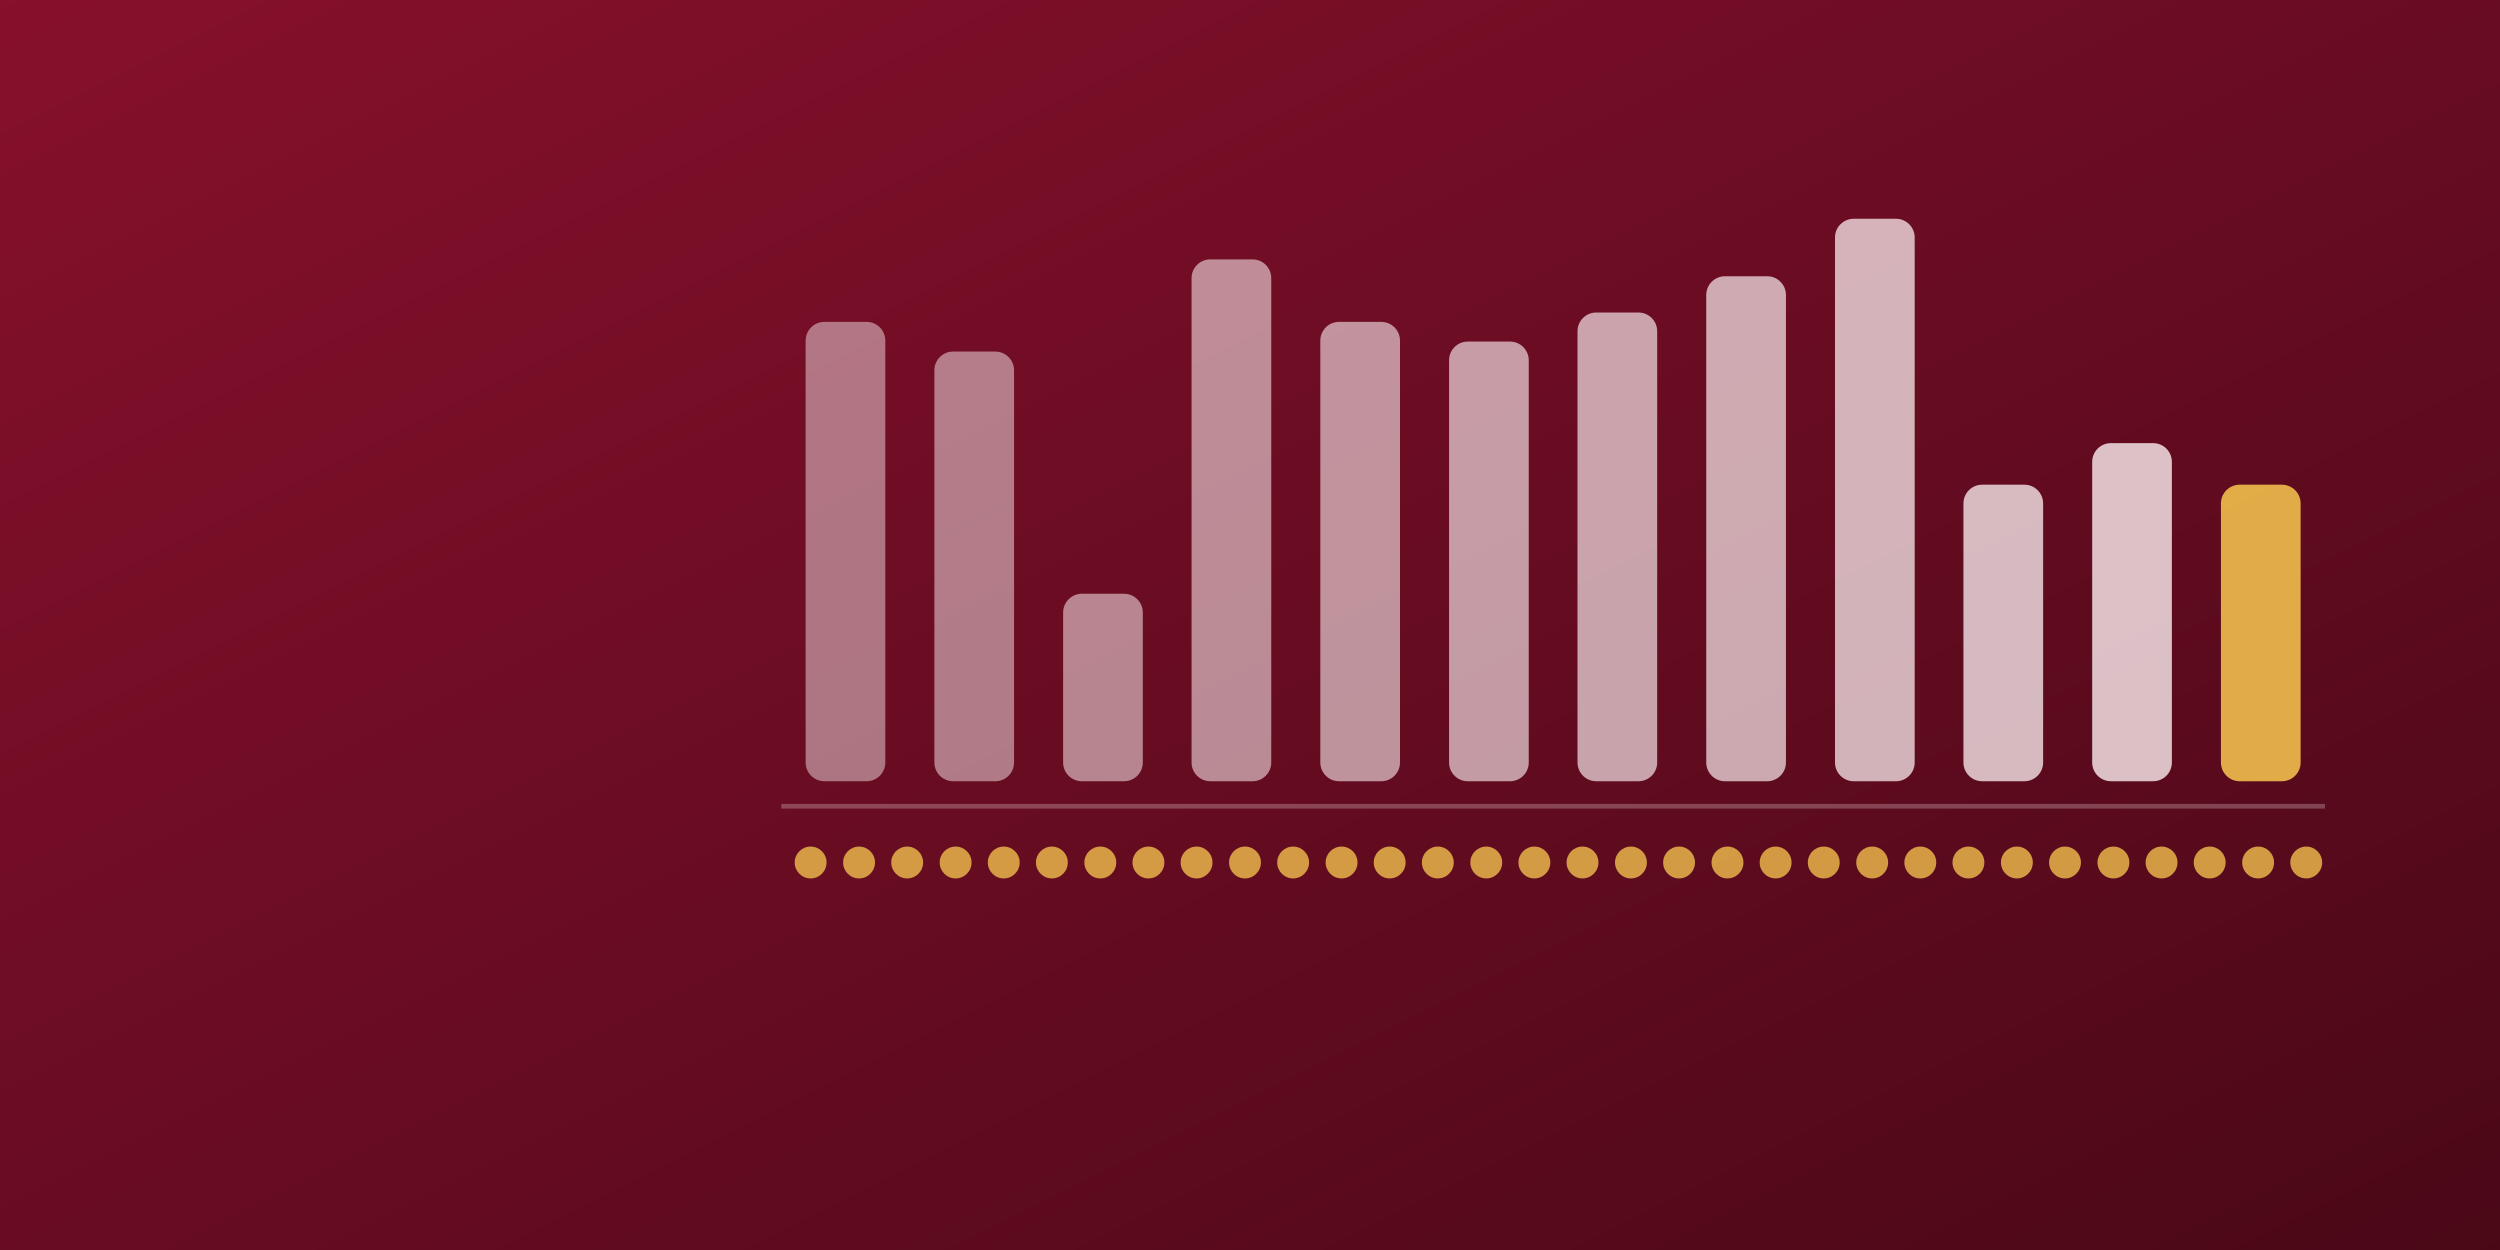
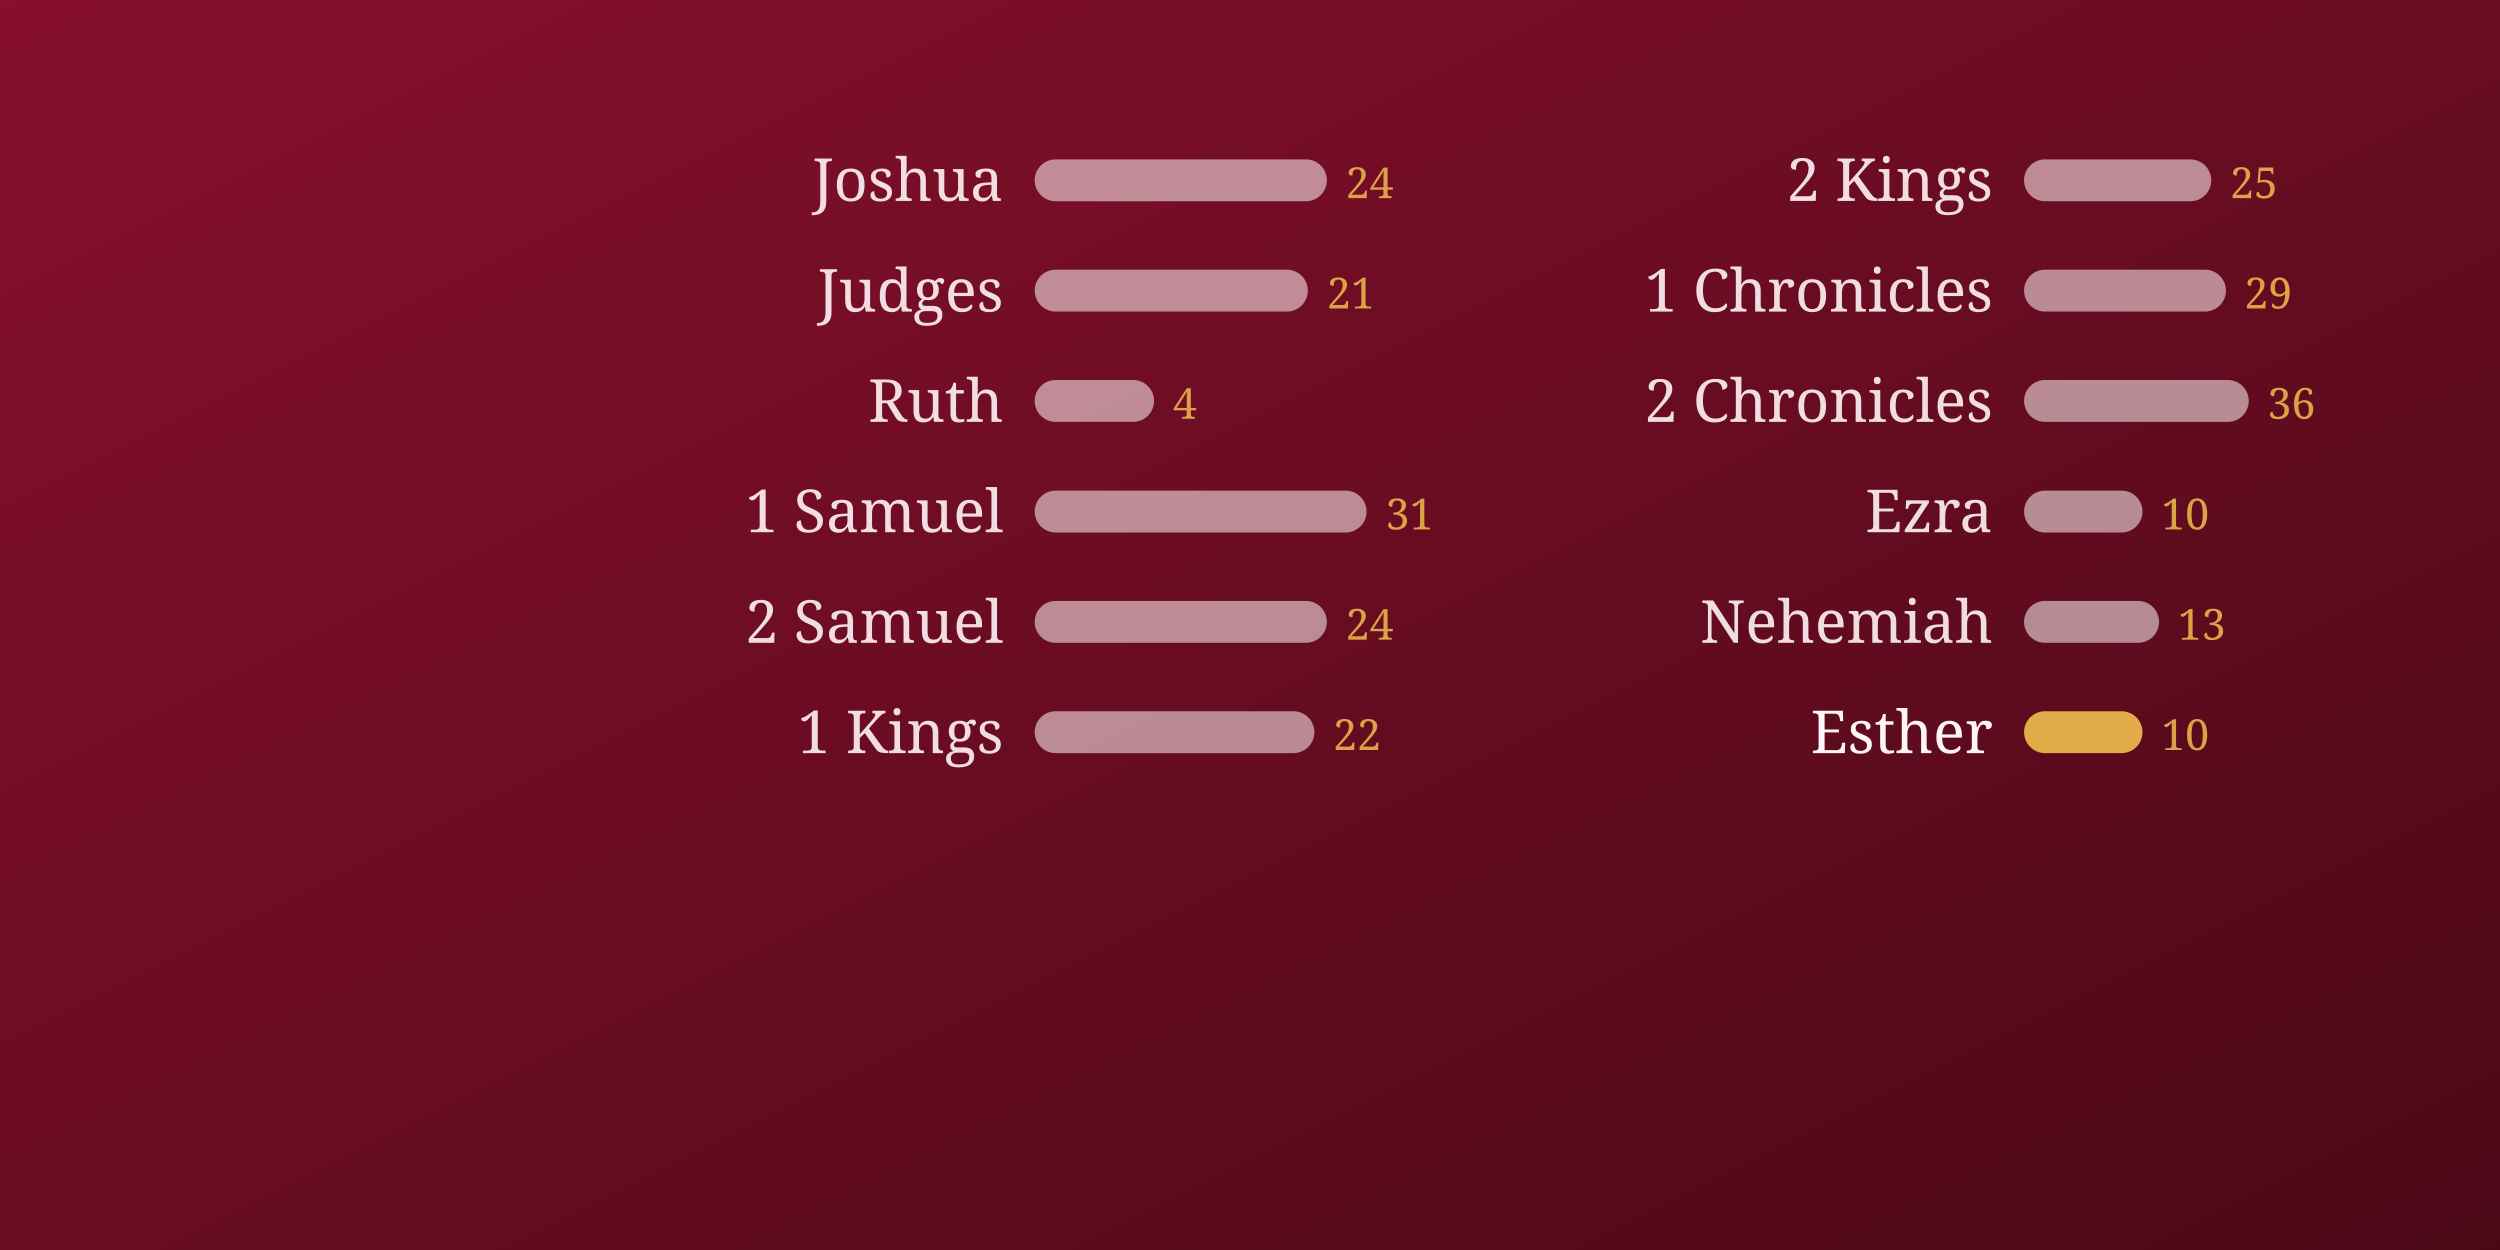
<svg xmlns="http://www.w3.org/2000/svg" viewBox="0 0 800 400" width="800" height="400" role="img">
  <defs>
    <linearGradient id="books" x1="0" y1="0" x2="1" y2="1">
      <stop offset="0" stop-color="#87102C" />
      <stop offset="1" stop-color="#4A0817" />
    </linearGradient>
  </defs>
  <rect width="800" height="400" fill="url(#books)" />
  <g>
-     <rect x="257.8" y="103.0" width="25.5" height="147.0" rx="6.0" fill="#FFF4F6" fill-opacity="0.45" />
-     <rect x="299.0" y="112.5" width="25.5" height="137.5" rx="6.0" fill="#FFF4F6" fill-opacity="0.48" />
-     <rect x="340.2" y="190.0" width="25.5" height="60.0" rx="6.0" fill="#FFF4F6" fill-opacity="0.52" />
-     <rect x="381.3" y="83.0" width="25.5" height="167.0" rx="6.0" fill="#FFF4F6" fill-opacity="0.55" />
-     <rect x="422.5" y="103.0" width="25.5" height="147.0" rx="6.0" fill="#FFF4F6" fill-opacity="0.58" />
-     <rect x="463.7" y="109.3" width="25.5" height="140.7" rx="6.0" fill="#FFF4F6" fill-opacity="0.62" />
-     <rect x="504.8" y="100.0" width="25.5" height="150.0" rx="6.0" fill="#FFF4F6" fill-opacity="0.65" />
-     <rect x="546.0" y="88.4" width="25.5" height="161.6" rx="6.0" fill="#FFF4F6" fill-opacity="0.68" />
-     <rect x="587.2" y="70.0" width="25.5" height="180.0" rx="6.0" fill="#FFF4F6" fill-opacity="0.72" />
-     <rect x="628.3" y="155.1" width="25.5" height="94.9" rx="6.0" fill="#FFF4F6" fill-opacity="0.75" />
-     <rect x="669.5" y="141.8" width="25.5" height="108.2" rx="6.0" fill="#FFF4F6" fill-opacity="0.78" />
-     <rect x="710.7" y="155.1" width="25.5" height="94.9" rx="6.0" fill="#E8B44A" fill-opacity="0.95" />
-   </g>
-   <line x1="250" y1="258" x2="744" y2="258" stroke="#FFF4F6" stroke-opacity="0.25" stroke-width="1.5" />
-   <g>
-     <circle cx="259.4" cy="276" r="5.1" fill="#E8B44A" fill-opacity="0.85" />
-     <circle cx="274.9" cy="276" r="5.1" fill="#E8B44A" fill-opacity="0.85" />
-     <circle cx="290.3" cy="276" r="5.1" fill="#E8B44A" fill-opacity="0.85" />
-     <circle cx="305.8" cy="276" r="5.1" fill="#E8B44A" fill-opacity="0.85" />
-     <circle cx="321.2" cy="276" r="5.1" fill="#E8B44A" fill-opacity="0.85" />
-     <circle cx="336.6" cy="276" r="5.1" fill="#E8B44A" fill-opacity="0.85" />
-     <circle cx="352.1" cy="276" r="5.1" fill="#E8B44A" fill-opacity="0.85" />
-     <circle cx="367.5" cy="276" r="5.1" fill="#E8B44A" fill-opacity="0.85" />
-     <circle cx="382.9" cy="276" r="5.1" fill="#E8B44A" fill-opacity="0.85" />
-     <circle cx="398.4" cy="276" r="5.1" fill="#E8B44A" fill-opacity="0.85" />
-     <circle cx="413.8" cy="276" r="5.1" fill="#E8B44A" fill-opacity="0.85" />
-     <circle cx="429.3" cy="276" r="5.1" fill="#E8B44A" fill-opacity="0.85" />
-     <circle cx="444.7" cy="276" r="5.1" fill="#E8B44A" fill-opacity="0.85" />
-     <circle cx="460.1" cy="276" r="5.1" fill="#E8B44A" fill-opacity="0.85" />
-     <circle cx="475.6" cy="276" r="5.1" fill="#E8B44A" fill-opacity="0.85" />
-     <circle cx="491.0" cy="276" r="5.1" fill="#E8B44A" fill-opacity="0.85" />
-     <circle cx="506.4" cy="276" r="5.1" fill="#E8B44A" fill-opacity="0.85" />
-     <circle cx="521.9" cy="276" r="5.1" fill="#E8B44A" fill-opacity="0.85" />
-     <circle cx="537.3" cy="276" r="5.1" fill="#E8B44A" fill-opacity="0.85" />
-     <circle cx="552.8" cy="276" r="5.1" fill="#E8B44A" fill-opacity="0.85" />
-     <circle cx="568.2" cy="276" r="5.1" fill="#E8B44A" fill-opacity="0.85" />
-     <circle cx="583.6" cy="276" r="5.1" fill="#E8B44A" fill-opacity="0.85" />
-     <circle cx="599.1" cy="276" r="5.1" fill="#E8B44A" fill-opacity="0.85" />
-     <circle cx="614.5" cy="276" r="5.1" fill="#E8B44A" fill-opacity="0.85" />
-     <circle cx="629.9" cy="276" r="5.1" fill="#E8B44A" fill-opacity="0.85" />
-     <circle cx="645.4" cy="276" r="5.1" fill="#E8B44A" fill-opacity="0.85" />
-     <circle cx="660.8" cy="276" r="5.1" fill="#E8B44A" fill-opacity="0.85" />
-     <circle cx="676.3" cy="276" r="5.1" fill="#E8B44A" fill-opacity="0.85" />
-     <circle cx="691.7" cy="276" r="5.1" fill="#E8B44A" fill-opacity="0.85" />
-     <circle cx="707.1" cy="276" r="5.1" fill="#E8B44A" fill-opacity="0.85" />
-     <circle cx="722.6" cy="276" r="5.1" fill="#E8B44A" fill-opacity="0.85" />
-     <circle cx="738.0" cy="276" r="5.1" fill="#E8B44A" fill-opacity="0.85" />
+     <text x="321.1" y="64.3" text-anchor="end" font-family="Georgia, serif" font-size="19.0" fill="#FFF4F6" fill-opacity="0.9">Joshua</text>
+     <rect x="331.1" y="51.0" width="93.5" height="13.4" rx="6.7" fill="#FFF4F6" fill-opacity="0.55" />
+     <text x="430.6" y="63.4" font-family="Georgia, serif" font-size="13.7" fill="#E8B44A" fill-opacity="0.9">24</text>
+     <text x="321.1" y="99.7" text-anchor="end" font-family="Georgia, serif" font-size="19.0" fill="#FFF4F6" fill-opacity="0.9">Judges</text>
+     <rect x="331.1" y="86.3" width="87.4" height="13.4" rx="6.7" fill="#FFF4F6" fill-opacity="0.55" />
+     <text x="424.6" y="98.7" font-family="Georgia, serif" font-size="13.7" fill="#E8B44A" fill-opacity="0.9">21</text>
+     <text x="321.1" y="135.0" text-anchor="end" font-family="Georgia, serif" font-size="19.0" fill="#FFF4F6" fill-opacity="0.9">Ruth</text>
+     <rect x="331.1" y="121.6" width="38.2" height="13.4" rx="6.7" fill="#FFF4F6" fill-opacity="0.55" />
+     <text x="375.3" y="134.0" font-family="Georgia, serif" font-size="13.7" fill="#E8B44A" fill-opacity="0.9">4</text>
+     <text x="321.1" y="170.3" text-anchor="end" font-family="Georgia, serif" font-size="19.0" fill="#FFF4F6" fill-opacity="0.9">1 Samuel</text>
+     <rect x="331.1" y="157.0" width="106.2" height="13.4" rx="6.7" fill="#FFF4F6" fill-opacity="0.55" />
+     <text x="443.4" y="169.4" font-family="Georgia, serif" font-size="13.7" fill="#E8B44A" fill-opacity="0.9">31</text>
+     <text x="321.1" y="205.7" text-anchor="end" font-family="Georgia, serif" font-size="19.0" fill="#FFF4F6" fill-opacity="0.9">2 Samuel</text>
+     <rect x="331.1" y="192.3" width="93.5" height="13.4" rx="6.7" fill="#FFF4F6" fill-opacity="0.55" />
+     <text x="430.6" y="204.7" font-family="Georgia, serif" font-size="13.7" fill="#E8B44A" fill-opacity="0.9">24</text>
+     <text x="321.1" y="241.0" text-anchor="end" font-family="Georgia, serif" font-size="19.0" fill="#FFF4F6" fill-opacity="0.9">1 Kings</text>
+     <rect x="331.1" y="227.6" width="89.5" height="13.4" rx="6.7" fill="#FFF4F6" fill-opacity="0.55" />
+     <text x="426.6" y="240.0" font-family="Georgia, serif" font-size="13.7" fill="#E8B44A" fill-opacity="0.9">22</text>
+     <text x="637.7" y="64.3" text-anchor="end" font-family="Georgia, serif" font-size="19.0" fill="#FFF4F6" fill-opacity="0.9">2 Kings</text>
+     <rect x="647.7" y="51.0" width="59.9" height="13.4" rx="6.7" fill="#FFF4F6" fill-opacity="0.55" />
+     <text x="713.6" y="63.4" font-family="Georgia, serif" font-size="13.7" fill="#E8B44A" fill-opacity="0.9">25</text>
+     <text x="637.7" y="99.7" text-anchor="end" font-family="Georgia, serif" font-size="19.0" fill="#FFF4F6" fill-opacity="0.9">1 Chronicles</text>
+     <rect x="647.7" y="86.3" width="64.6" height="13.4" rx="6.7" fill="#FFF4F6" fill-opacity="0.55" />
+     <text x="718.2" y="98.7" font-family="Georgia, serif" font-size="13.7" fill="#E8B44A" fill-opacity="0.9">29</text>
+     <text x="637.7" y="135.0" text-anchor="end" font-family="Georgia, serif" font-size="19.0" fill="#FFF4F6" fill-opacity="0.9">2 Chronicles</text>
+     <rect x="647.7" y="121.6" width="71.9" height="13.4" rx="6.7" fill="#FFF4F6" fill-opacity="0.55" />
+     <text x="725.6" y="134.0" font-family="Georgia, serif" font-size="13.7" fill="#E8B44A" fill-opacity="0.9">36</text>
+     <text x="637.7" y="170.3" text-anchor="end" font-family="Georgia, serif" font-size="19.0" fill="#FFF4F6" fill-opacity="0.9">Ezra</text>
+     <rect x="647.7" y="157.0" width="37.9" height="13.4" rx="6.7" fill="#FFF4F6" fill-opacity="0.55" />
+     <text x="691.6" y="169.4" font-family="Georgia, serif" font-size="13.7" fill="#E8B44A" fill-opacity="0.9">10</text>
+     <text x="637.7" y="205.7" text-anchor="end" font-family="Georgia, serif" font-size="19.0" fill="#FFF4F6" fill-opacity="0.9">Nehemiah</text>
+     <rect x="647.7" y="192.3" width="43.2" height="13.4" rx="6.7" fill="#FFF4F6" fill-opacity="0.55" />
+     <text x="696.9" y="204.7" font-family="Georgia, serif" font-size="13.7" fill="#E8B44A" fill-opacity="0.9">13</text>
+     <text x="637.7" y="241.0" text-anchor="end" font-family="Georgia, serif" font-size="19.0" fill="#FFF4F6" fill-opacity="1">Esther</text>
+     <rect x="647.7" y="227.6" width="37.9" height="13.4" rx="6.7" fill="#E8B44A" fill-opacity="0.95" />
+     <text x="691.6" y="240.0" font-family="Georgia, serif" font-size="13.7" fill="#E8B44A" fill-opacity="0.9">10</text>
  </g>
</svg>
